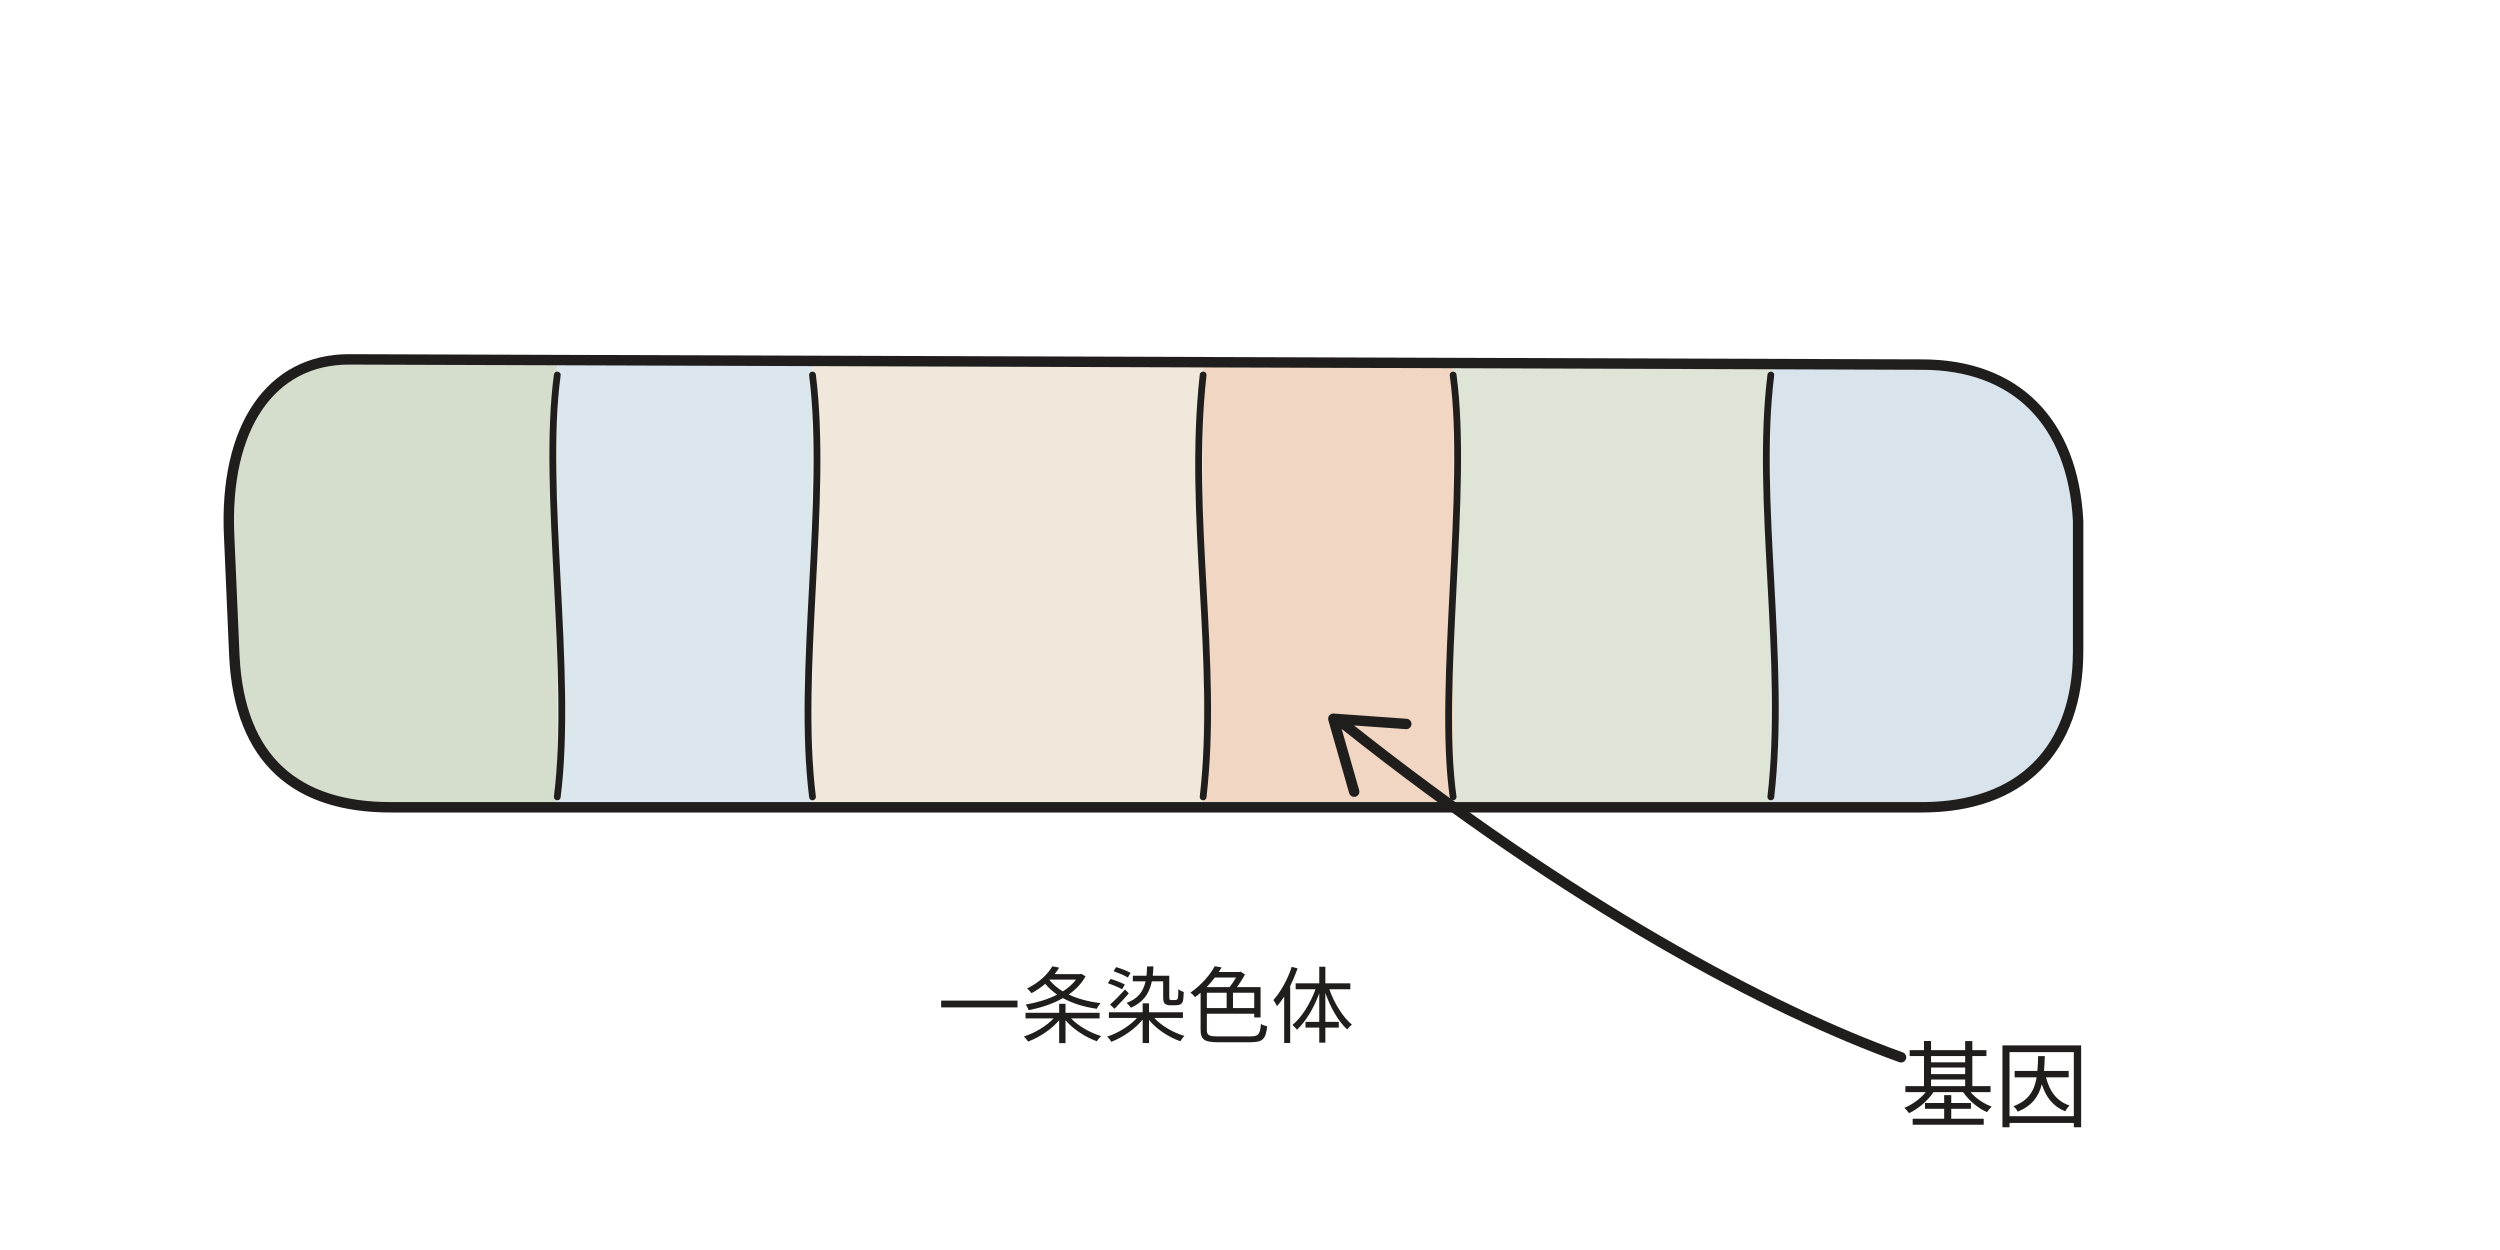
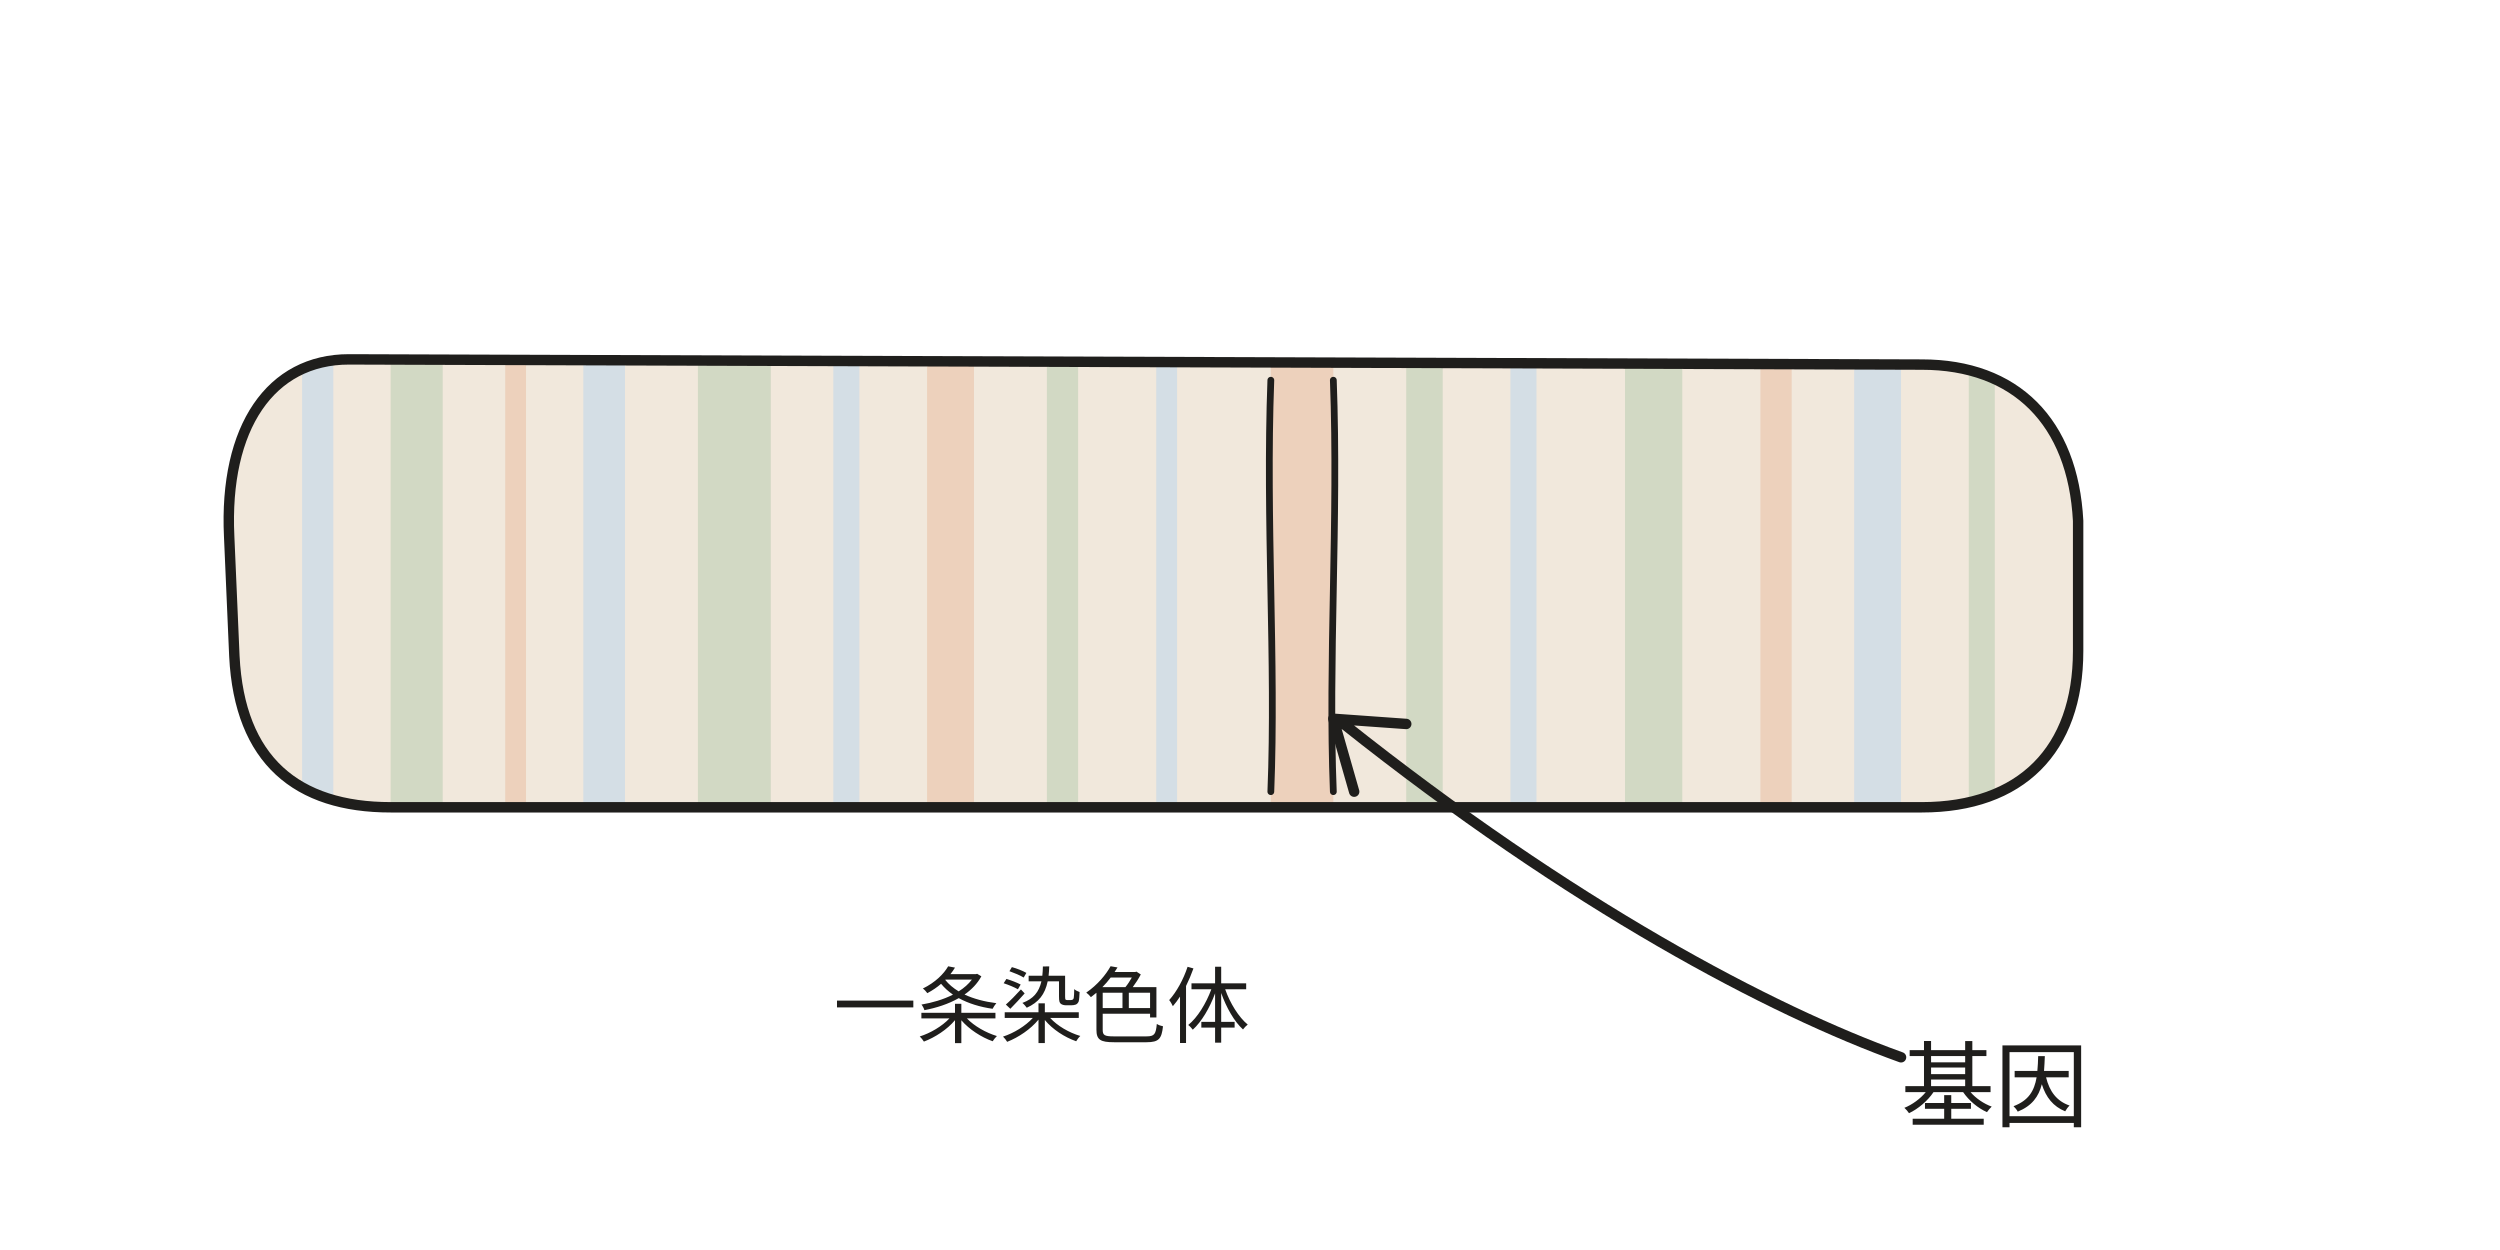
<svg xmlns="http://www.w3.org/2000/svg" viewBox="0 0 480 240" role="img" aria-label="一条染色体上有很多个基因">
  <defs>
    <clipPath id="rod-clip">
      <path d="M 67 69 C 52 69, 43 82, 44 103 L 45 126 C 46 146, 57 155, 75 155 L 369 155 C 388 155, 399 144, 399 125 L 399 100 C 398 81, 387 70, 369 70 Z" />
    </clipPath>
  </defs>
  <g clip-path="url(#rod-clip)">
-     <rect x="42" y="67" width="65" height="91" fill="#CCD6C0" fill-opacity="0.82" />
-     <rect x="107" y="67" width="49" height="91" fill="#CFDCE6" fill-opacity="0.72" />
-     <rect x="156" y="67" width="75" height="91" fill="#EFE4D6" fill-opacity="0.85" />
-     <rect x="231" y="67" width="48" height="91" fill="#ECCDB6" fill-opacity="0.82" />
-     <rect x="279" y="67" width="61" height="91" fill="#CCD6C0" fill-opacity="0.65" />
-     <rect x="340" y="67" width="62" height="91" fill="#CFDCE6" fill-opacity="0.8" />
+     <rect x="42" y="67" width="360" height="91" fill="#EFE4D6" fill-opacity="0.85" />
+     <rect x="58" y="67" width="6" height="91" fill="#CFDCE6" fill-opacity="0.85" />
+     <rect x="75" y="67" width="10" height="91" fill="#CCD6C0" fill-opacity="0.85" />
+     <rect x="97" y="67" width="4" height="91" fill="#ECCDB6" fill-opacity="0.85" />
+     <rect x="112" y="67" width="8" height="91" fill="#CFDCE6" fill-opacity="0.85" />
+     <rect x="134" y="67" width="14" height="91" fill="#CCD6C0" fill-opacity="0.85" />
+     <rect x="160" y="67" width="5" height="91" fill="#CFDCE6" fill-opacity="0.85" />
+     <rect x="178" y="67" width="9" height="91" fill="#ECCDB6" fill-opacity="0.85" />
+     <rect x="201" y="67" width="6" height="91" fill="#CCD6C0" fill-opacity="0.85" />
+     <rect x="222" y="67" width="4" height="91" fill="#CFDCE6" fill-opacity="0.85" />
+     <rect x="244" y="67" width="12" height="91" fill="#ECCDB6" fill-opacity="0.85" />
+     <rect x="270" y="67" width="7" height="91" fill="#CCD6C0" fill-opacity="0.85" />
+     <rect x="290" y="67" width="5" height="91" fill="#CFDCE6" fill-opacity="0.85" />
+     <rect x="312" y="67" width="11" height="91" fill="#CCD6C0" fill-opacity="0.85" />
+     <rect x="338" y="67" width="6" height="91" fill="#ECCDB6" fill-opacity="0.85" />
+     <rect x="356" y="67" width="9" height="91" fill="#CFDCE6" fill-opacity="0.85" />
+     <rect x="378" y="67" width="5" height="91" fill="#CCD6C0" fill-opacity="0.85" />
  </g>
  <path d="M 67 69 C 52 69, 43 82, 44 103 L 45 126 C 46 146, 57 155, 75 155 L 369 155 C 388 155, 399 144, 399 125 L 399 100 C 398 81, 387 70, 369 70 Z" fill="none" stroke="#1F1E1C" stroke-width="2" stroke-linecap="round" stroke-linejoin="round" class="k" />
-   <path d="M 107 72 C 104 94, 110 129, 107 153 M 156 72 C 159 96, 153 129, 156 153 M 231 72 C 228 99, 234 127, 231 153 M 279 72 C 282 94, 276 132, 279 153 M 340 72 C 337 96, 343 127, 340 153" fill="none" stroke="#1F1E1C" stroke-width="1.3" stroke-linecap="round" stroke-linejoin="round" class="k1" />
+   <path d="M 244 73 C 243 100, 245 127, 244 152 M 256 73 C 257 100, 255 127, 256 152" fill="none" stroke="#1F1E1C" stroke-width="1.3" stroke-linecap="round" stroke-linejoin="round" class="k1" />
  <path d="M 365 203 C 340 194, 302 174, 258 139 M 270 139 L 256 138 L 260 152" fill="none" stroke="#1F1E1C" stroke-width="2" stroke-linecap="round" stroke-linejoin="round" class="k" />
  <text x="383" y="215" fill="#1F1E1C" font-size="18" text-anchor="middle">基因</text>
-   <text x="220" y="199" fill="#1F1E1C" font-size="16" text-anchor="middle">一条染色体</text>
+   <text x="200" y="199" fill="#1F1E1C" font-size="16" text-anchor="middle">一条染色体</text>
</svg>
